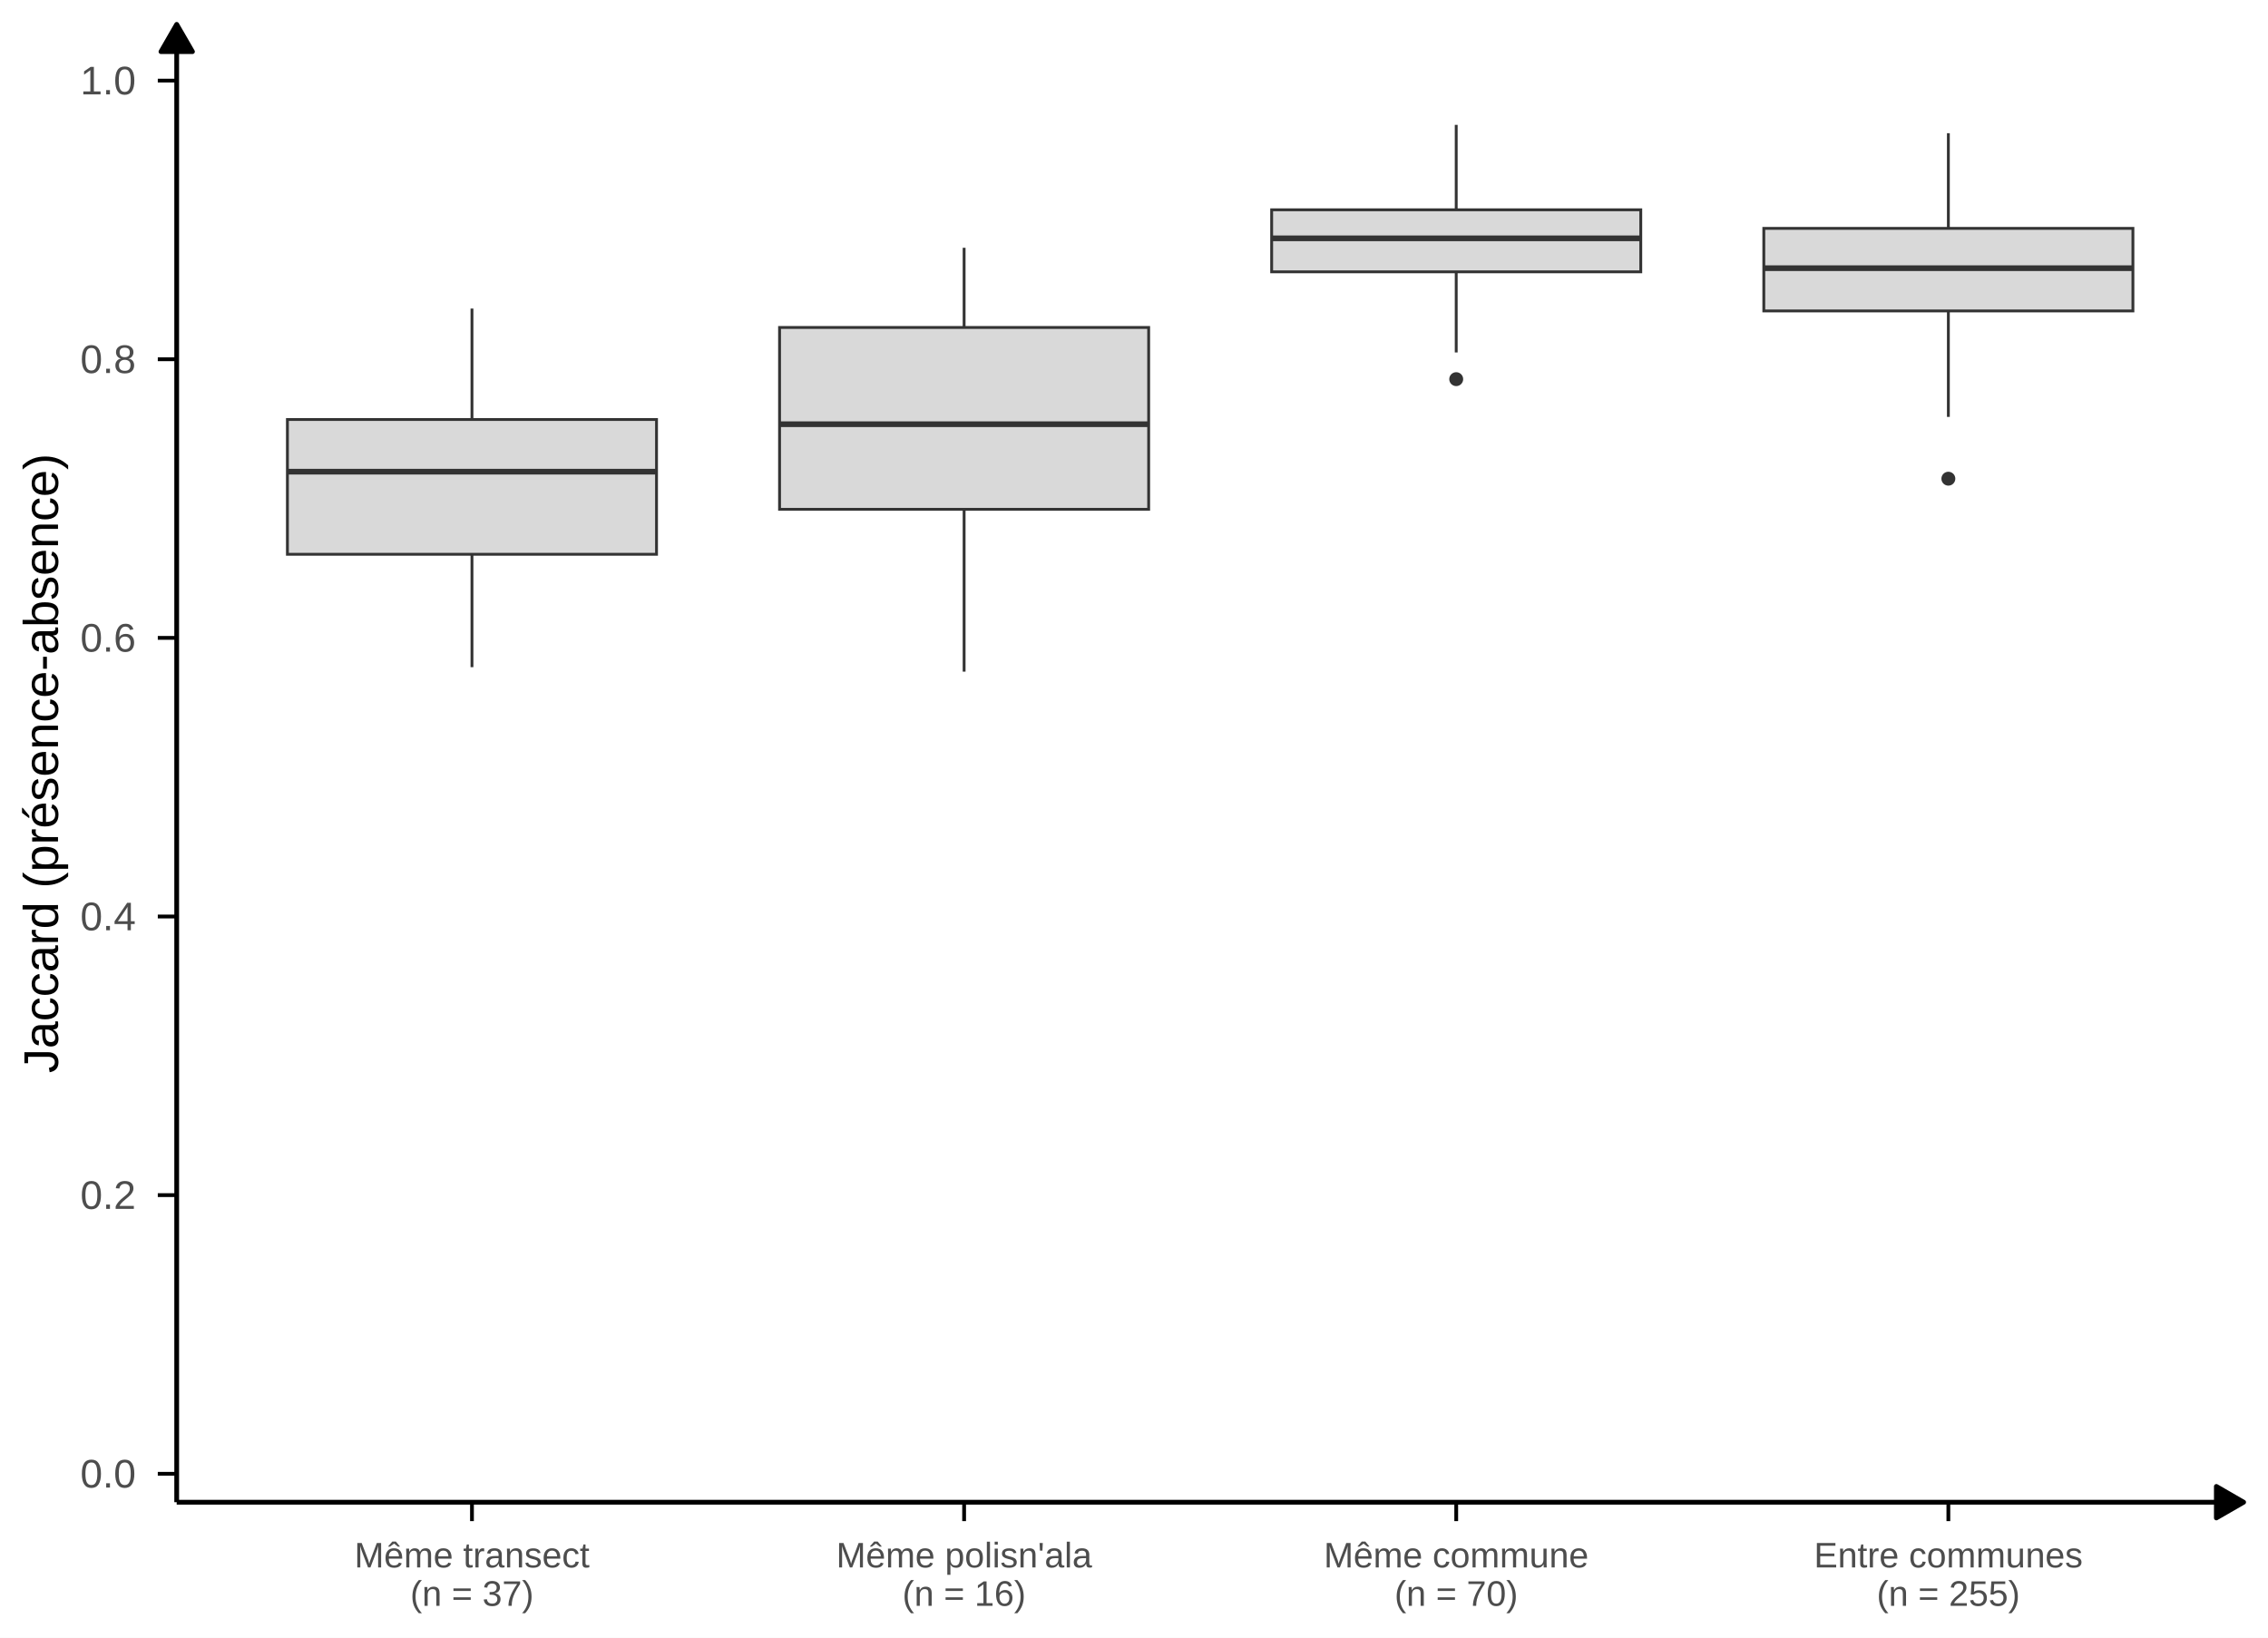
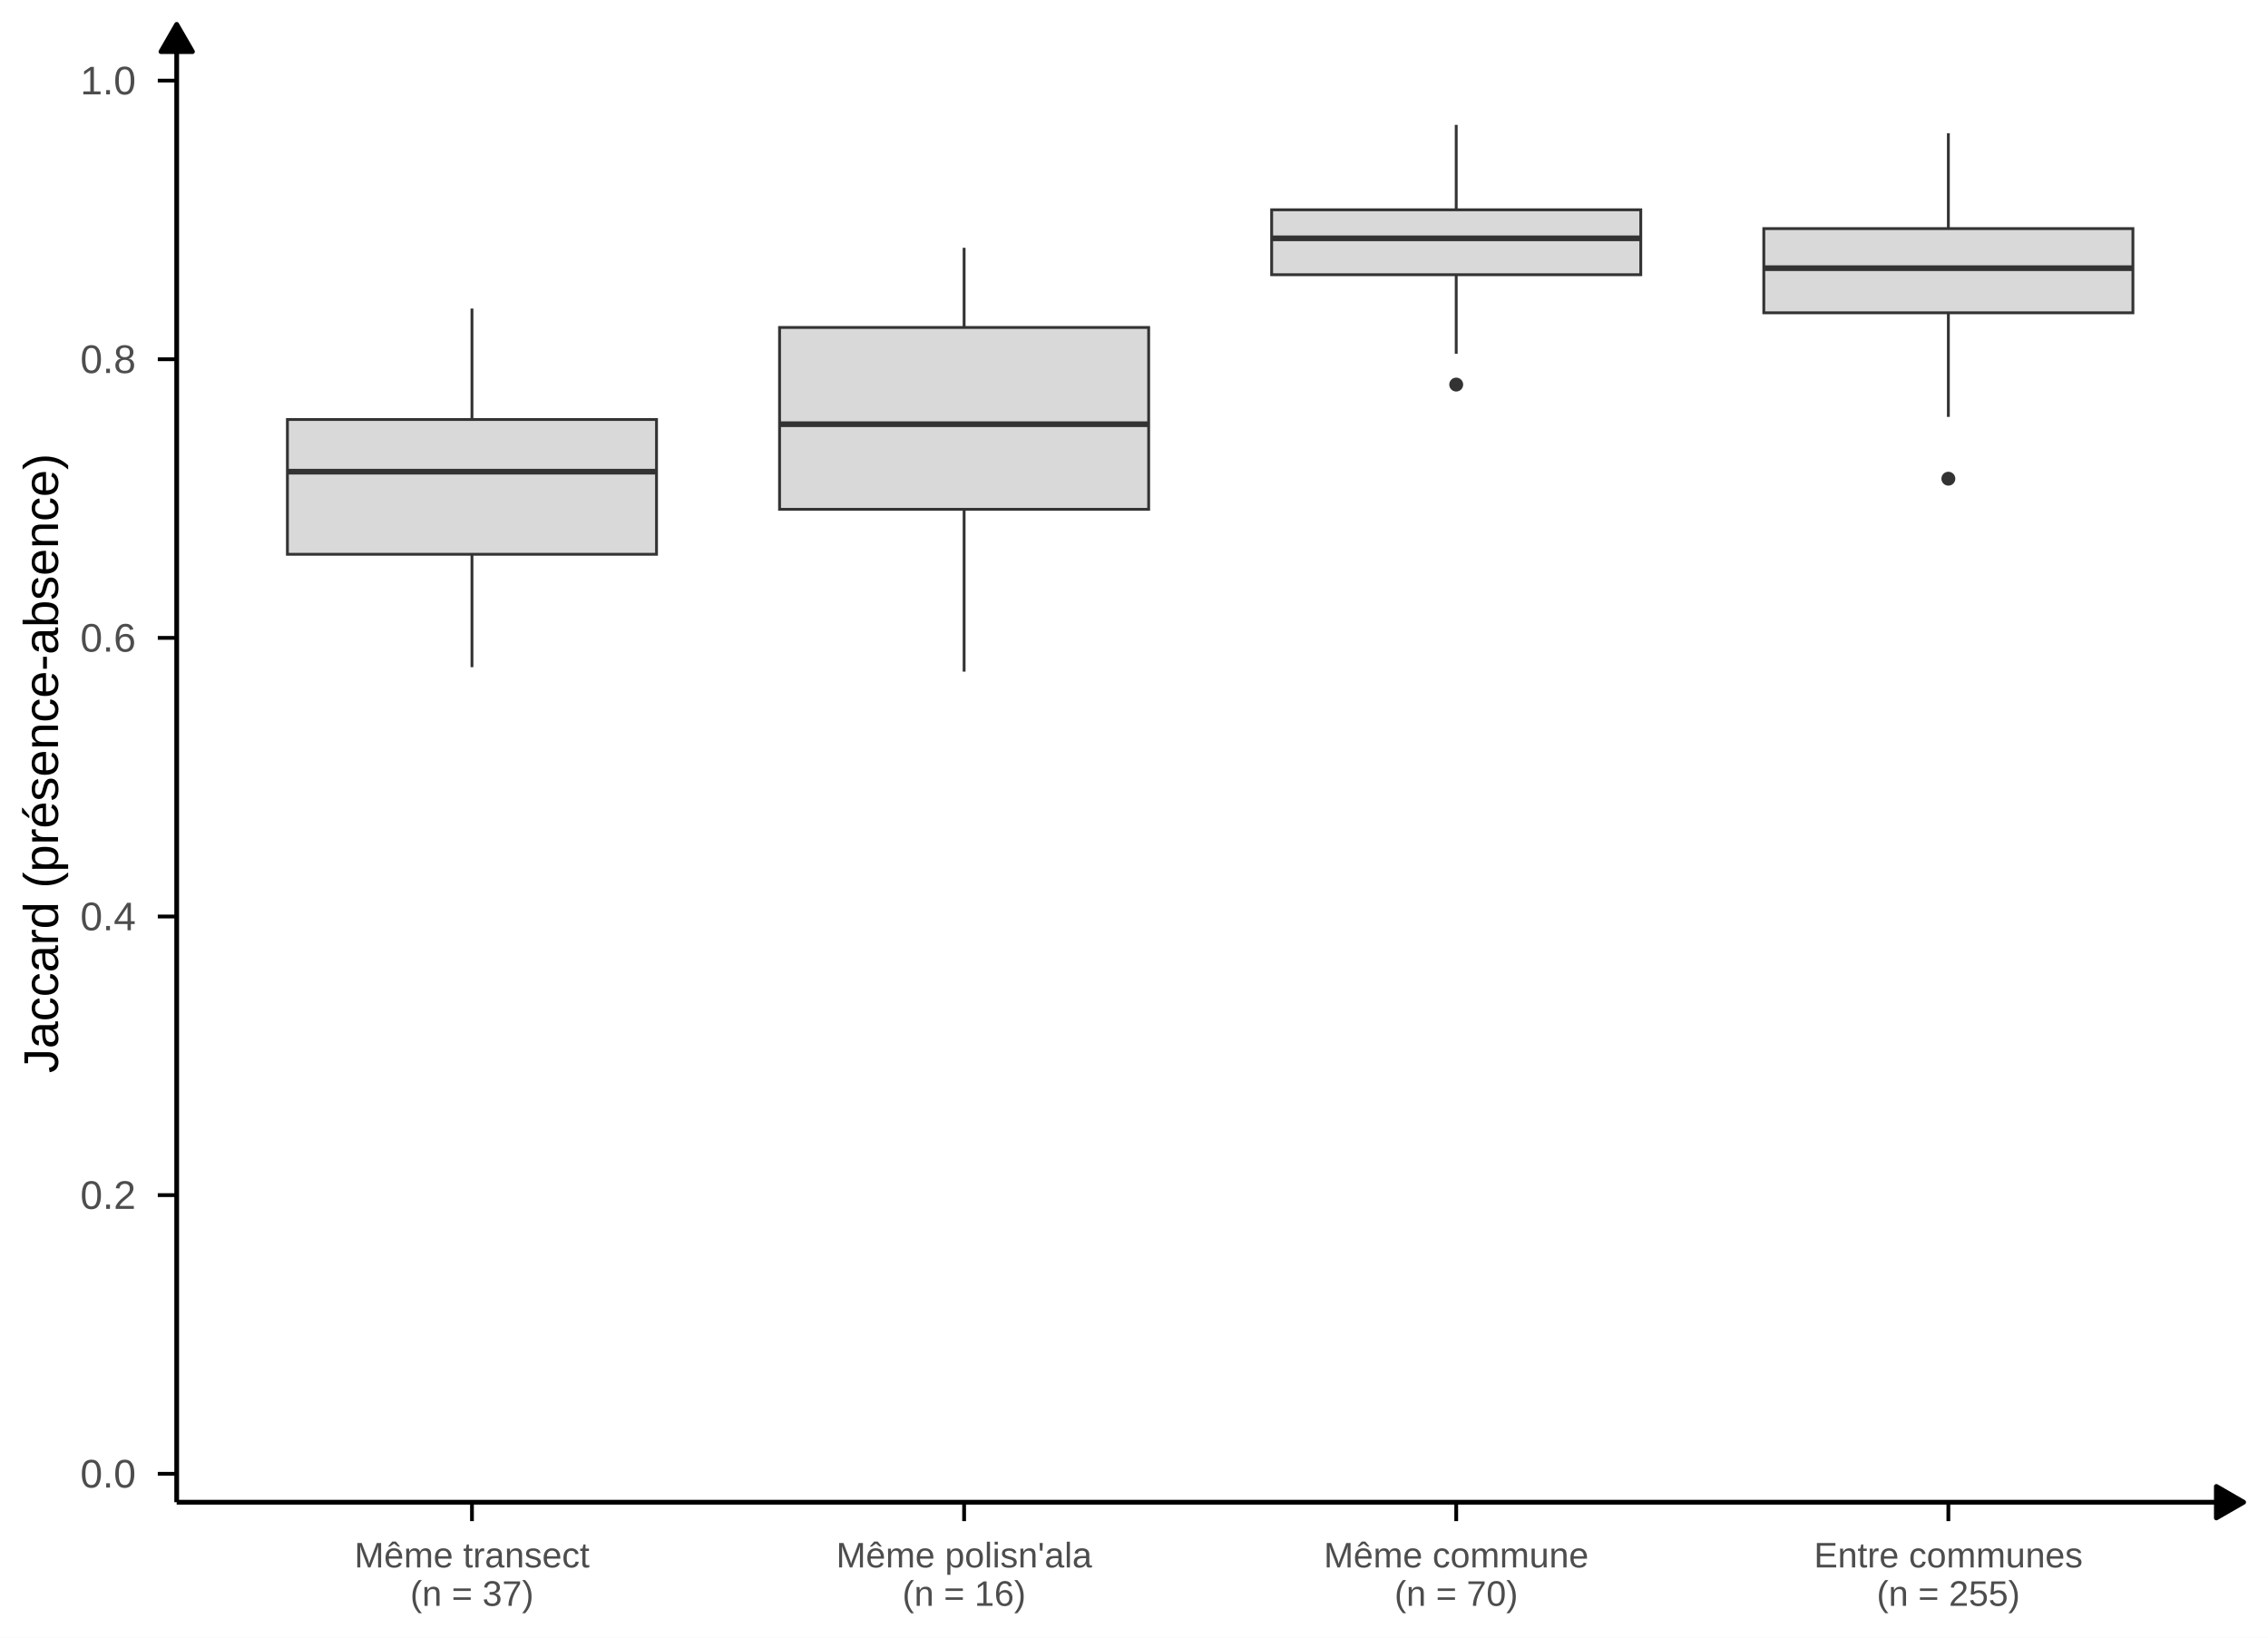
<svg xmlns="http://www.w3.org/2000/svg" width="510.24pt" height="368.50pt" viewBox="0 0 510.24 368.50">
  <g class="svglite">
    <defs>
      <style type="text/css">
    .svglite line, .svglite polyline, .svglite polygon, .svglite path, .svglite rect, .svglite circle {
      fill: none;
      stroke: #000000;
      stroke-linecap: round;
      stroke-linejoin: round;
      stroke-miterlimit: 10.00;
    }
    .svglite text {
      white-space: pre;
    }
    .svglite g.glyphgroup path {
      fill: inherit;
      stroke: none;
    }
  </style>
    </defs>
    <rect width="100%" height="100%" style="stroke: none; fill: #FFFFFF;" />
    <defs>
      <clipPath id="cpMC4wMHw1MTAuMjR8MC4wMHwzNjguNTA=">
        <rect x="0.00" y="0.00" width="510.24" height="368.50" />
      </clipPath>
    </defs>
    <g clip-path="url(#cpMC4wMHw1MTAuMjR8MC4wMHwzNjguNTA=)">
      <rect x="0.00" y="0.00" width="510.24" height="368.50" style="stroke-width: 1.07; stroke: none; fill: #FFFFFF;" />
    </g>
    <defs>
      <clipPath id="cpMzkuNzV8NTA0Ljc2fDUuNDh8MzM4LjA0">
        <rect x="39.75" y="5.48" width="465.00" height="332.56" />
      </clipPath>
    </defs>
    <g clip-path="url(#cpMzkuNzV8NTA0Ljc2fDUuNDh8MzM4LjA0)">
      <line x1="106.18" y1="94.40" x2="106.18" y2="69.44" style="stroke-width: 0.64; stroke: #333333; stroke-linecap: butt;" />
      <line x1="106.18" y1="124.73" x2="106.18" y2="150.14" style="stroke-width: 0.64; stroke: #333333; stroke-linecap: butt;" />
      <polygon points="64.66,94.40 64.66,124.73 147.70,124.73 147.70,94.40 64.66,94.40 " style="stroke-width: 0.64; stroke: #333333; stroke-linecap: butt; stroke-linejoin: miter; fill: #D9D9D9;" />
      <line x1="64.66" y1="106.14" x2="147.70" y2="106.14" style="stroke-width: 1.28; stroke: #333333; stroke-linecap: butt; stroke-linejoin: miter;" />
      <line x1="216.90" y1="73.69" x2="216.90" y2="55.76" style="stroke-width: 0.64; stroke: #333333; stroke-linecap: butt;" />
      <line x1="216.90" y1="114.61" x2="216.90" y2="151.14" style="stroke-width: 0.64; stroke: #333333; stroke-linecap: butt;" />
      <polygon points="175.38,73.69 175.38,114.61 258.42,114.61 258.42,73.69 175.38,73.69 " style="stroke-width: 0.64; stroke: #333333; stroke-linecap: butt; stroke-linejoin: miter; fill: #D9D9D9;" />
      <line x1="175.38" y1="95.46" x2="258.42" y2="95.46" style="stroke-width: 1.28; stroke: #333333; stroke-linecap: butt; stroke-linejoin: miter;" />
-       <circle cx="327.61" cy="85.32" r="1.21" style="stroke-width: 0.71; stroke: #333333; fill: #333333;" />
+       <circle cx="327.61" cy="86.54" r="1.21" style="stroke-width: 0.71; stroke: #333333; fill: #333333;" />
      <line x1="327.61" y1="47.21" x2="327.61" y2="28.10" style="stroke-width: 0.64; stroke: #333333; stroke-linecap: butt;" />
-       <line x1="327.61" y1="61.17" x2="327.61" y2="79.31" style="stroke-width: 0.64; stroke: #333333; stroke-linecap: butt;" />
-       <polygon points="286.09,47.21 286.09,61.17 369.13,61.17 369.13,47.21 286.09,47.21 " style="stroke-width: 0.64; stroke: #333333; stroke-linecap: butt; stroke-linejoin: miter; fill: #D9D9D9;" />
+       <line x1="327.61" y1="61.82" x2="327.61" y2="79.61" style="stroke-width: 0.64; stroke: #333333; stroke-linecap: butt;" />
+       <polygon points="286.09,47.21 286.09,61.82 369.13,61.82 369.13,47.21 286.09,47.21 " style="stroke-width: 0.64; stroke: #333333; stroke-linecap: butt; stroke-linejoin: miter; fill: #D9D9D9;" />
      <line x1="286.09" y1="53.63" x2="369.13" y2="53.63" style="stroke-width: 1.28; stroke: #333333; stroke-linecap: butt; stroke-linejoin: miter;" />
      <circle cx="438.33" cy="107.72" r="1.21" style="stroke-width: 0.71; stroke: #333333; fill: #333333;" />
-       <line x1="438.33" y1="51.39" x2="438.33" y2="29.97" style="stroke-width: 0.64; stroke: #333333; stroke-linecap: butt;" />
-       <line x1="438.33" y1="69.97" x2="438.33" y2="93.82" style="stroke-width: 0.64; stroke: #333333; stroke-linecap: butt;" />
-       <polygon points="396.81,51.39 396.81,69.97 479.85,69.97 479.85,51.39 396.81,51.39 " style="stroke-width: 0.64; stroke: #333333; stroke-linecap: butt; stroke-linejoin: miter; fill: #D9D9D9;" />
+       <line x1="438.33" y1="51.44" x2="438.33" y2="29.97" style="stroke-width: 0.64; stroke: #333333; stroke-linecap: butt;" />
+       <line x1="438.33" y1="70.39" x2="438.33" y2="93.82" style="stroke-width: 0.64; stroke: #333333; stroke-linecap: butt;" />
+       <polygon points="396.81,51.44 396.81,70.39 479.85,70.39 479.85,51.44 396.81,51.44 " style="stroke-width: 0.64; stroke: #333333; stroke-linecap: butt; stroke-linejoin: miter; fill: #D9D9D9;" />
      <line x1="396.81" y1="60.35" x2="479.85" y2="60.35" style="stroke-width: 1.28; stroke: #333333; stroke-linecap: butt; stroke-linejoin: miter;" />
    </g>
    <g clip-path="url(#cpMC4wMHw1MTAuMjR8MC4wMHwzNjguNTA=)">
      <polyline points="39.75,338.04 39.75,5.48 " style="stroke-width: 1.07; stroke-linecap: butt;" />
      <polygon points="43.30,11.62 39.75,5.48 36.21,11.62 " style="stroke-width: 1.07; stroke-linecap: butt; fill: #000000;" />
      <text x="30.57" y="334.74" text-anchor="end" style="font-size: 9.00px;fill: #4D4D4D; font-family: &quot;Liberation Sans&quot;;" textLength="12.50px" lengthAdjust="spacingAndGlyphs">0.0</text>
      <text x="30.57" y="272.04" text-anchor="end" style="font-size: 9.00px;fill: #4D4D4D; font-family: &quot;Liberation Sans&quot;;" textLength="12.50px" lengthAdjust="spacingAndGlyphs">0.2</text>
      <text x="30.57" y="209.34" text-anchor="end" style="font-size: 9.00px;fill: #4D4D4D; font-family: &quot;Liberation Sans&quot;;" textLength="12.50px" lengthAdjust="spacingAndGlyphs">0.4</text>
      <text x="30.57" y="146.64" text-anchor="end" style="font-size: 9.00px;fill: #4D4D4D; font-family: &quot;Liberation Sans&quot;;" textLength="12.50px" lengthAdjust="spacingAndGlyphs">0.6</text>
      <text x="30.57" y="83.94" text-anchor="end" style="font-size: 9.00px;fill: #4D4D4D; font-family: &quot;Liberation Sans&quot;;" textLength="12.50px" lengthAdjust="spacingAndGlyphs">0.8</text>
      <text x="30.57" y="21.24" text-anchor="end" style="font-size: 9.00px;fill: #4D4D4D; font-family: &quot;Liberation Sans&quot;;" textLength="12.50px" lengthAdjust="spacingAndGlyphs">1.0</text>
      <polyline points="35.50,331.64 39.75,331.64 " style="stroke-width: 0.85; stroke-linecap: butt;" />
      <polyline points="35.50,268.94 39.75,268.94 " style="stroke-width: 0.85; stroke-linecap: butt;" />
      <polyline points="35.50,206.24 39.75,206.24 " style="stroke-width: 0.85; stroke-linecap: butt;" />
      <polyline points="35.50,143.54 39.75,143.54 " style="stroke-width: 0.85; stroke-linecap: butt;" />
      <polyline points="35.50,80.84 39.75,80.84 " style="stroke-width: 0.85; stroke-linecap: butt;" />
      <polyline points="35.50,18.14 39.75,18.14 " style="stroke-width: 0.85; stroke-linecap: butt;" />
      <polyline points="39.75,338.04 504.76,338.04 " style="stroke-width: 1.07; stroke-linecap: butt;" />
      <polygon points="498.62,341.58 504.76,338.04 498.62,334.49 " style="stroke-width: 1.07; stroke-linecap: butt; fill: #000000;" />
      <polyline points="106.18,342.29 106.18,338.04 " style="stroke-width: 0.85; stroke-linecap: butt;" />
      <polyline points="216.90,342.29 216.90,338.04 " style="stroke-width: 0.85; stroke-linecap: butt;" />
      <polyline points="327.61,342.29 327.61,338.04 " style="stroke-width: 0.85; stroke-linecap: butt;" />
      <polyline points="438.33,342.29 438.33,338.04 " style="stroke-width: 0.85; stroke-linecap: butt;" />
      <text x="106.18" y="352.72" text-anchor="middle" style="font-size: 8.00px;fill: #4D4D4D; font-family: &quot;Liberation Sans&quot;;" textLength="52.94px" lengthAdjust="spacingAndGlyphs">Même transect</text>
      <text x="106.18" y="361.36" text-anchor="middle" style="font-size: 8.00px;fill: #4D4D4D; font-family: &quot;Liberation Sans&quot;;" textLength="27.81px" lengthAdjust="spacingAndGlyphs">(n = 37)</text>
      <text x="216.90" y="352.72" text-anchor="middle" style="font-size: 8.00px;fill: #4D4D4D; font-family: &quot;Liberation Sans&quot;;" textLength="57.61px" lengthAdjust="spacingAndGlyphs">Même polisn'ala</text>
      <text x="216.90" y="361.36" text-anchor="middle" style="font-size: 8.00px;fill: #4D4D4D; font-family: &quot;Liberation Sans&quot;;" textLength="27.81px" lengthAdjust="spacingAndGlyphs">(n = 16)</text>
      <text x="327.61" y="352.72" text-anchor="middle" style="font-size: 8.00px;fill: #4D4D4D; font-family: &quot;Liberation Sans&quot;;" textLength="59.62px" lengthAdjust="spacingAndGlyphs">Même commune</text>
      <text x="327.61" y="361.36" text-anchor="middle" style="font-size: 8.00px;fill: #4D4D4D; font-family: &quot;Liberation Sans&quot;;" textLength="27.81px" lengthAdjust="spacingAndGlyphs">(n = 70)</text>
      <text x="438.33" y="352.72" text-anchor="middle" style="font-size: 8.00px;fill: #4D4D4D; font-family: &quot;Liberation Sans&quot;;" textLength="60.52px" lengthAdjust="spacingAndGlyphs">Entre communes</text>
      <text x="438.33" y="361.36" text-anchor="middle" style="font-size: 8.00px;fill: #4D4D4D; font-family: &quot;Liberation Sans&quot;;" textLength="32.27px" lengthAdjust="spacingAndGlyphs">(n = 255)</text>
      <text transform="translate(13.05,171.76) rotate(-90)" text-anchor="middle" style="font-size: 11.00px; font-family: &quot;Liberation Sans&quot;;" textLength="139.47px" lengthAdjust="spacingAndGlyphs">Jaccard (présence-absence)</text>
    </g>
  </g>
</svg>
